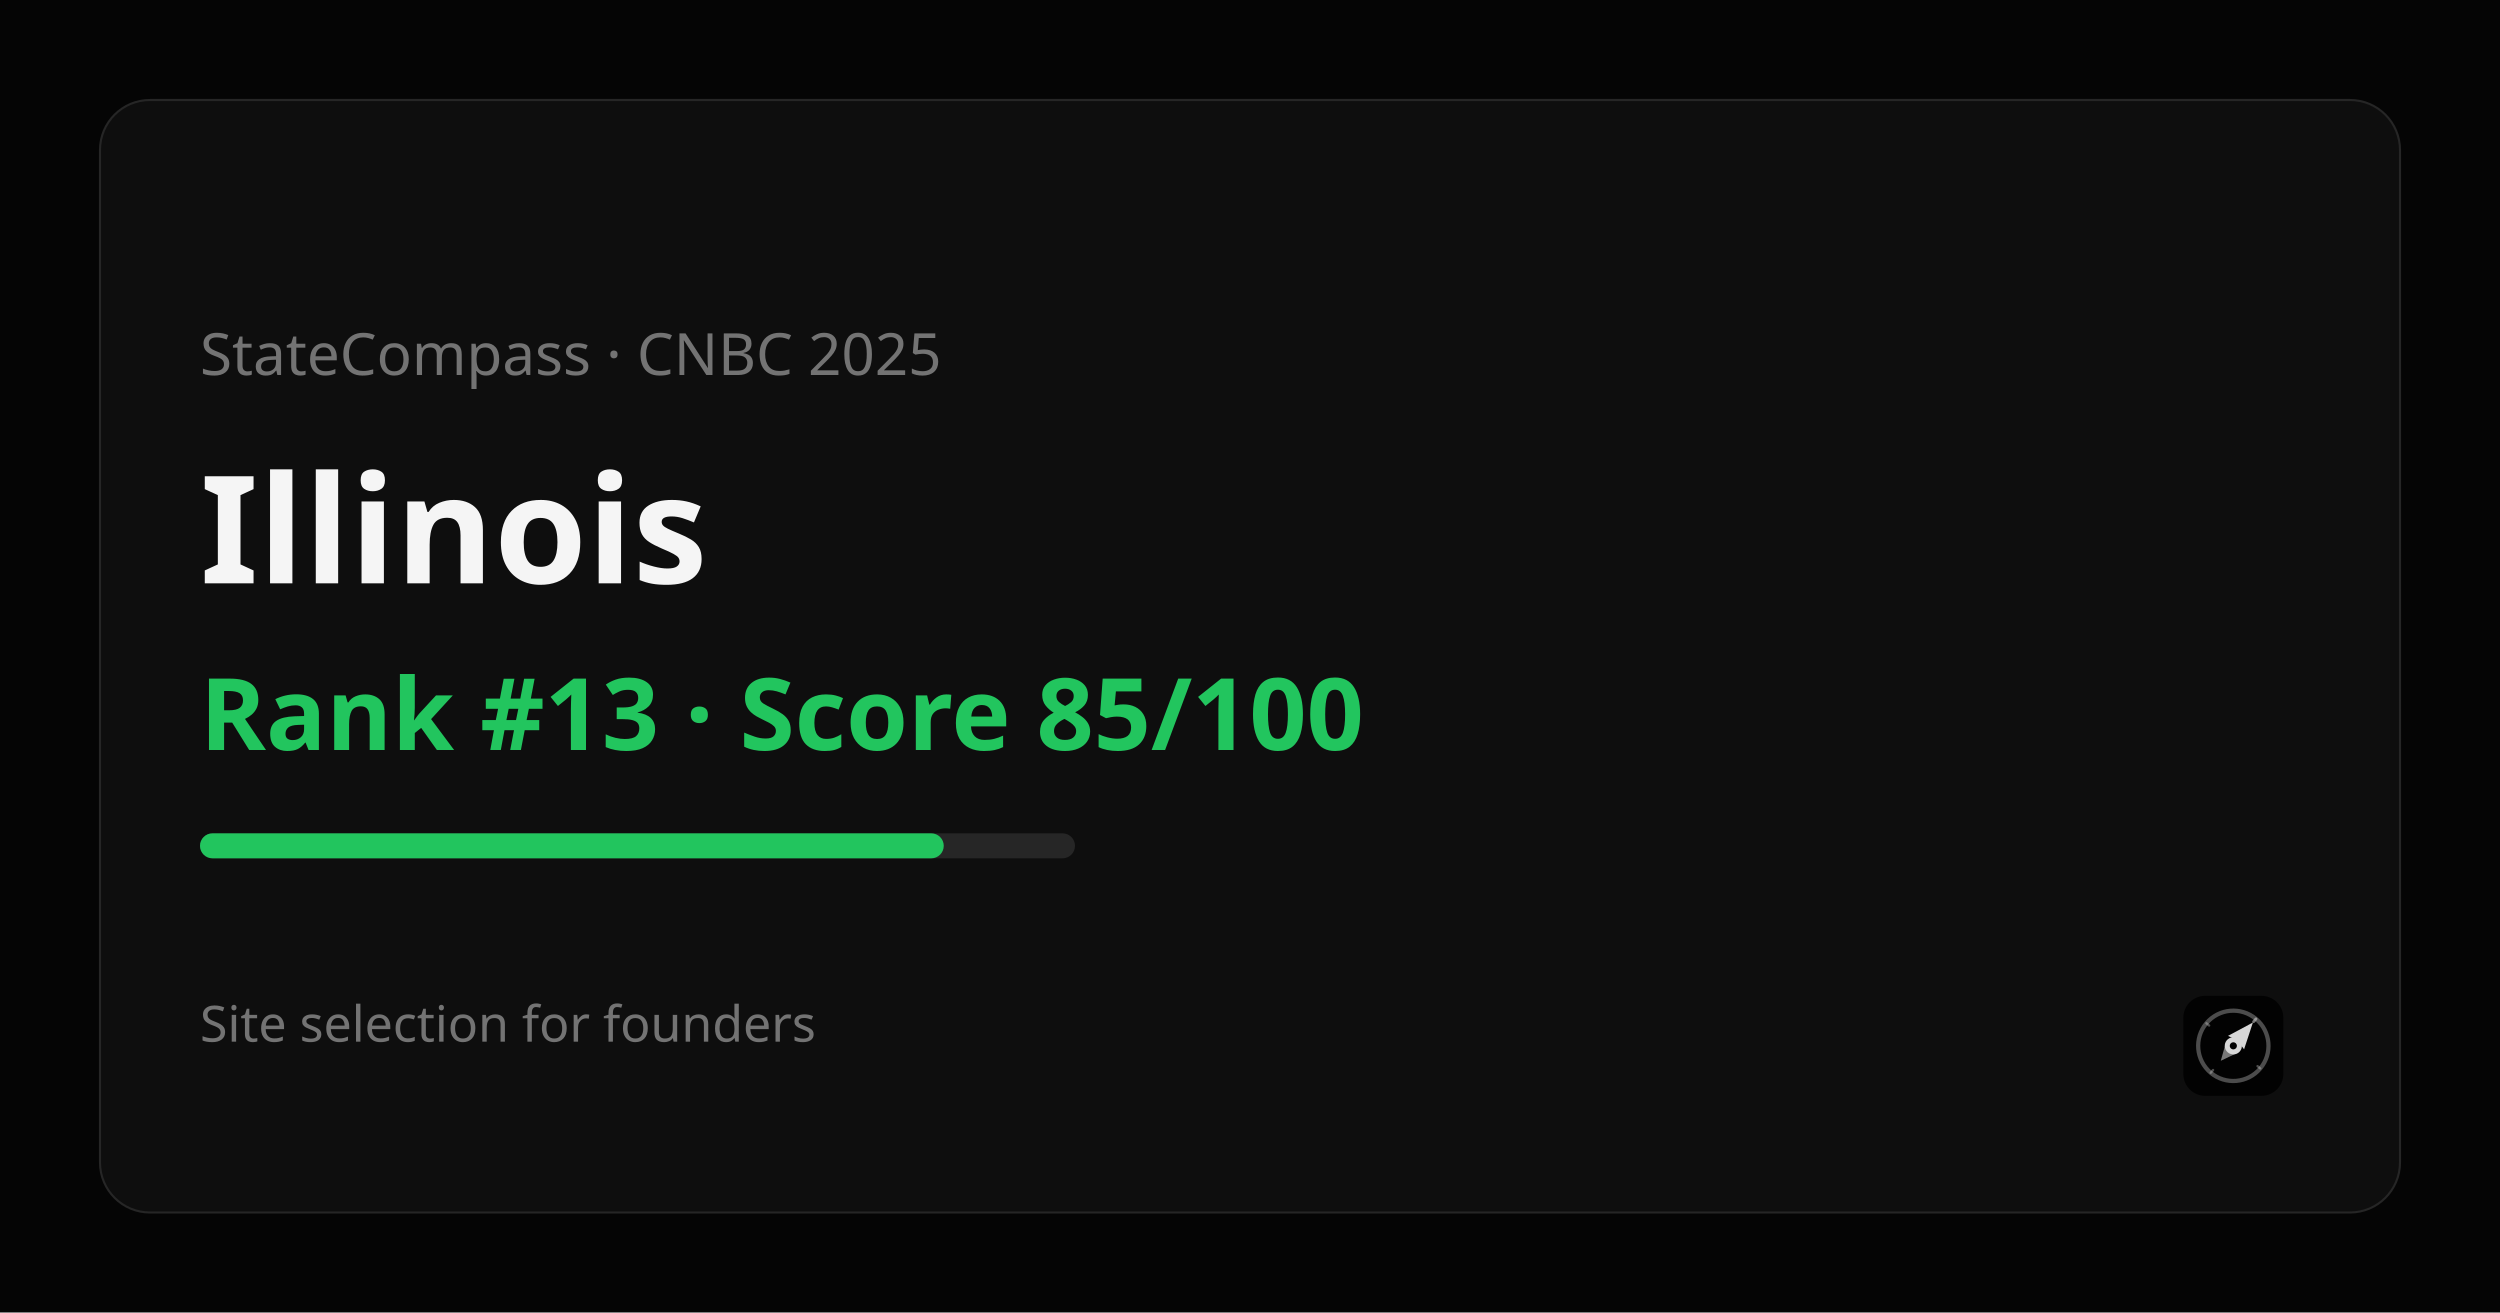
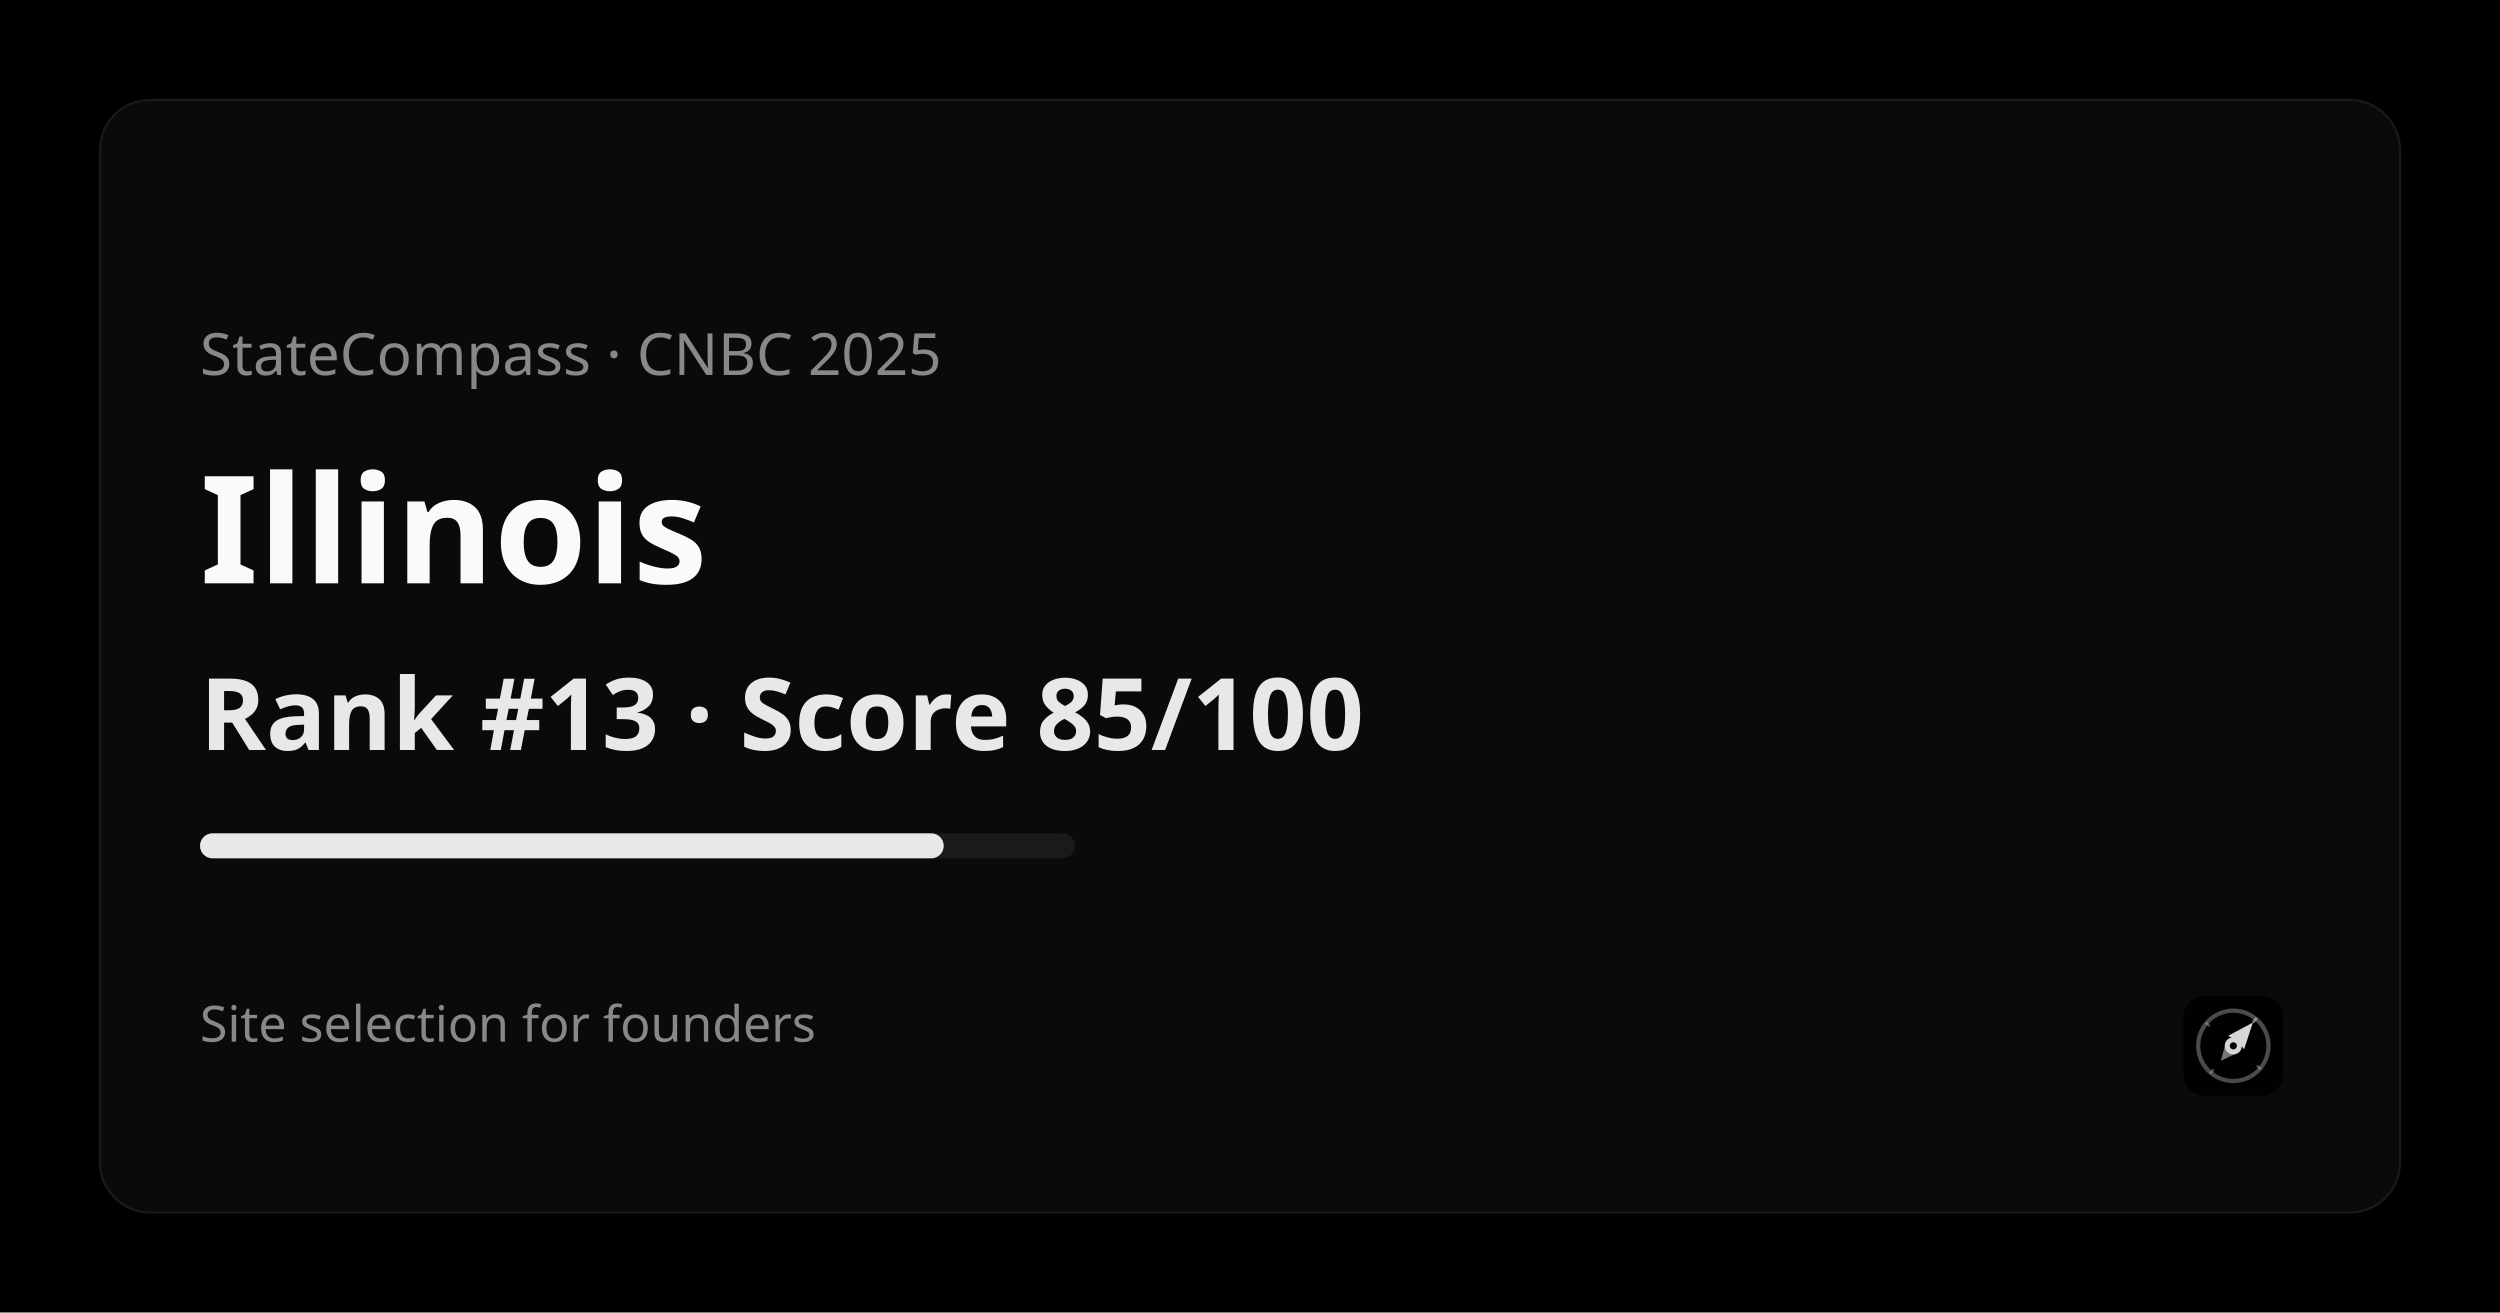
<svg xmlns="http://www.w3.org/2000/svg" width="1200" height="630" viewBox="0 0 1200 630">
-   <rect width="1200" height="630" fill="#050505" />
-   <rect x="48" y="48" width="1104" height="534" rx="24" fill="#0e0e0e" stroke="#262626" />
-   <text x="96" y="180" fill="#737373" font-family="system-ui,sans-serif" font-size="28">StateCompass · CNBC 2025</text>
-   <text x="96" y="280" fill="#f5f5f5" font-family="system-ui,sans-serif" font-size="72" font-weight="700">Illinois</text>
-   <text x="96" y="360" fill="#22c55e" font-family="system-ui,sans-serif" font-size="48" font-weight="600">Rank #13 · Score 85/100</text>
-   <rect x="96" y="400" width="420" height="12" rx="6" fill="#262626" />
-   <rect x="96" y="400" width="357" height="12" rx="6" fill="#22c55e" />
-   <text x="96" y="500" fill="#737373" font-family="system-ui,sans-serif" font-size="24">Site selection for founders</text>
+   <rect width="1200" height="630" fill="#000000" />
+   <rect x="48" y="48" width="1104" height="534" rx="24" fill="#0a0a0a" stroke="#1a1a1a" />
+   <text x="96" y="180" fill="#888888" font-family="system-ui,sans-serif" font-size="28">StateCompass · CNBC 2025</text>
+   <text x="96" y="280" fill="#fafafa" font-family="system-ui,sans-serif" font-size="72" font-weight="700">Illinois</text>
+   <text x="96" y="360" fill="#e8e8e8" font-family="system-ui,sans-serif" font-size="48" font-weight="600">Rank #13 · Score 85/100</text>
+   <rect x="96" y="400" width="420" height="12" rx="6" fill="#1a1a1a" />
+   <rect x="96" y="400" width="357" height="12" rx="6" fill="#e8e8e8" />
+   <text x="96" y="500" fill="#888888" font-family="system-ui,sans-serif" font-size="24">Site selection for founders</text>
  <g transform="translate(1104, 534)" opacity="0.85">
    <g transform="translate(-56, -56)">
      <rect width="48" height="48" rx="10.5" fill="#000000" />
      <g transform="translate(24.00,24.00) rotate(40)">
        <circle cx="0" cy="0" r="16.88" fill="none" stroke="#fafafa" stroke-width="2.03" opacity="0.35" />
        <line x1="0" y1="-16.88" x2="0" y2="-15.15" stroke="#fafafa" stroke-width="1.35" stroke-linecap="round" opacity="0.55" />
        <line x1="16.88" y1="0" x2="15.15" y2="0" stroke="#fafafa" stroke-width="1.12" stroke-linecap="round" opacity="0.35" />
        <line x1="0" y1="16.88" x2="0" y2="15.15" stroke="#fafafa" stroke-width="1.12" stroke-linecap="round" opacity="0.35" />
        <line x1="-16.88" y1="0" x2="-15.15" y2="0" stroke="#fafafa" stroke-width="1.12" stroke-linecap="round" opacity="0.35" />
        <path d="M 0,-14.62 L -5.03,-2.03 L 0,-3.22 L 5.03,-2.03 Z" fill="#fafafa" />
        <path d="M 0,9.38 L -3.53,1.58 L 0,0.22 L 3.53,1.58 Z" fill="#8a8a8a" />
        <circle cx="0" cy="0" r="4.12" fill="#fafafa" />
        <circle cx="0" cy="0" r="1.72" fill="#000000" />
      </g>
    </g>
  </g>
</svg>
